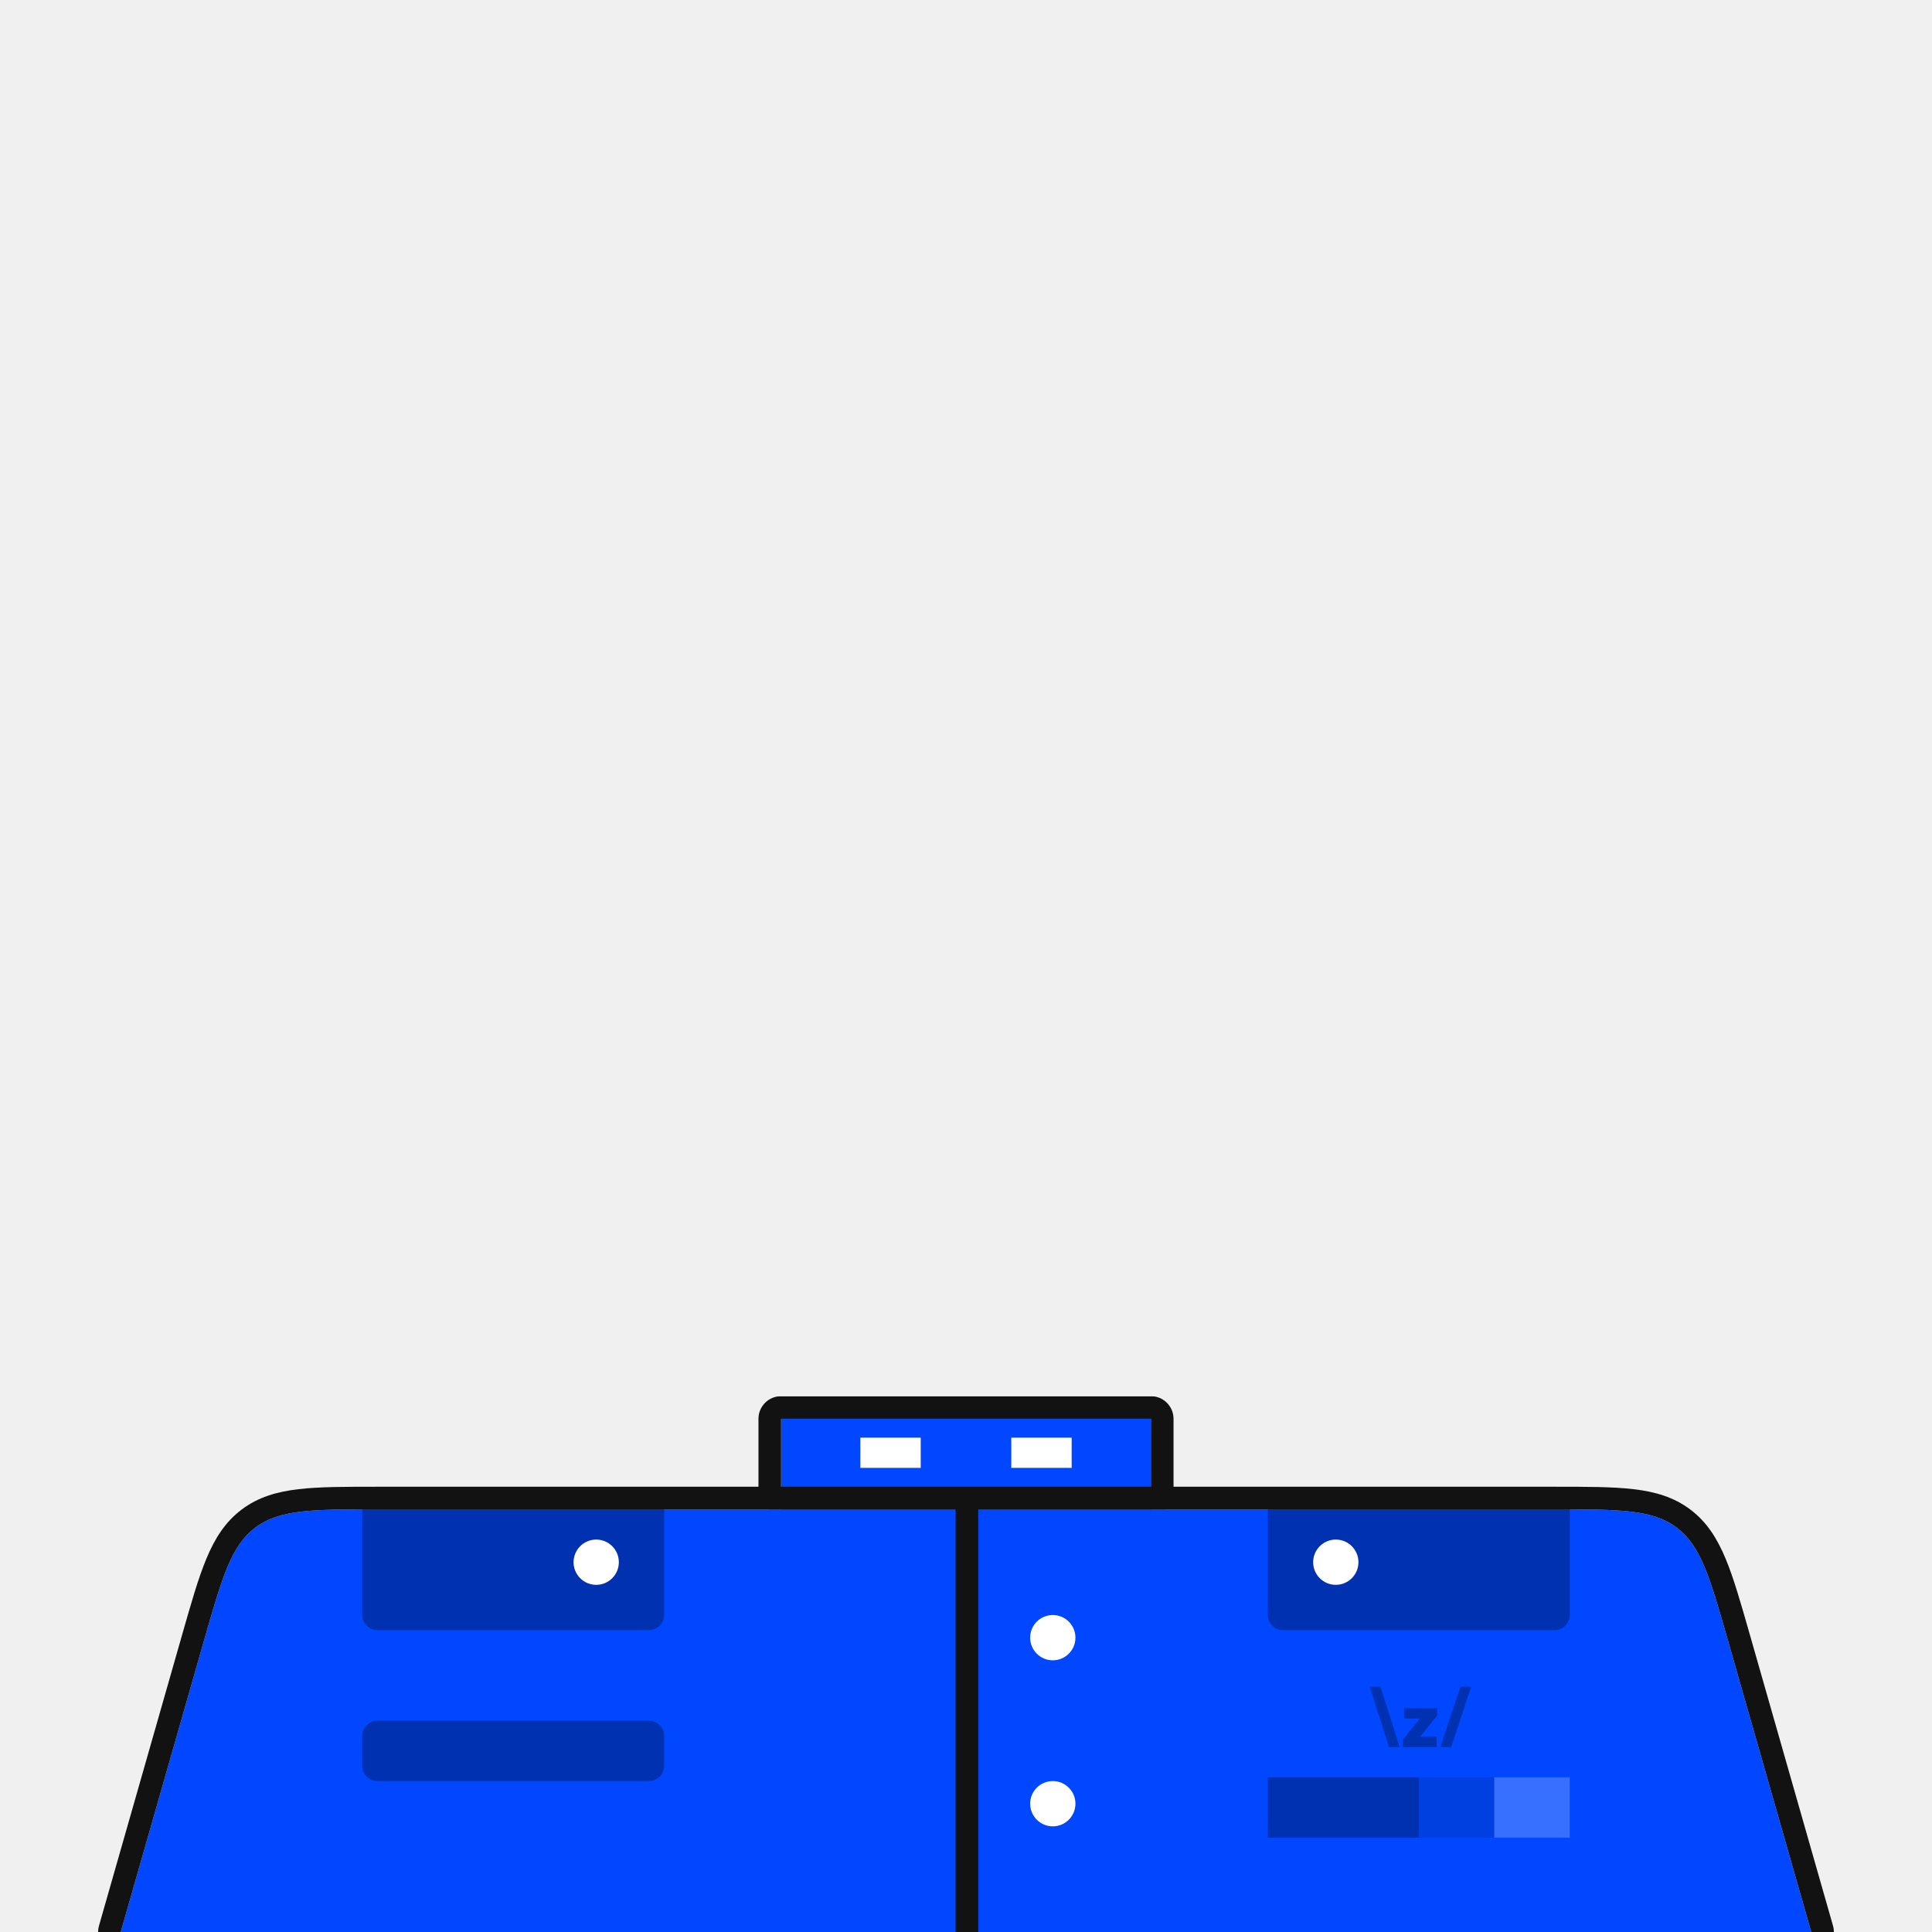
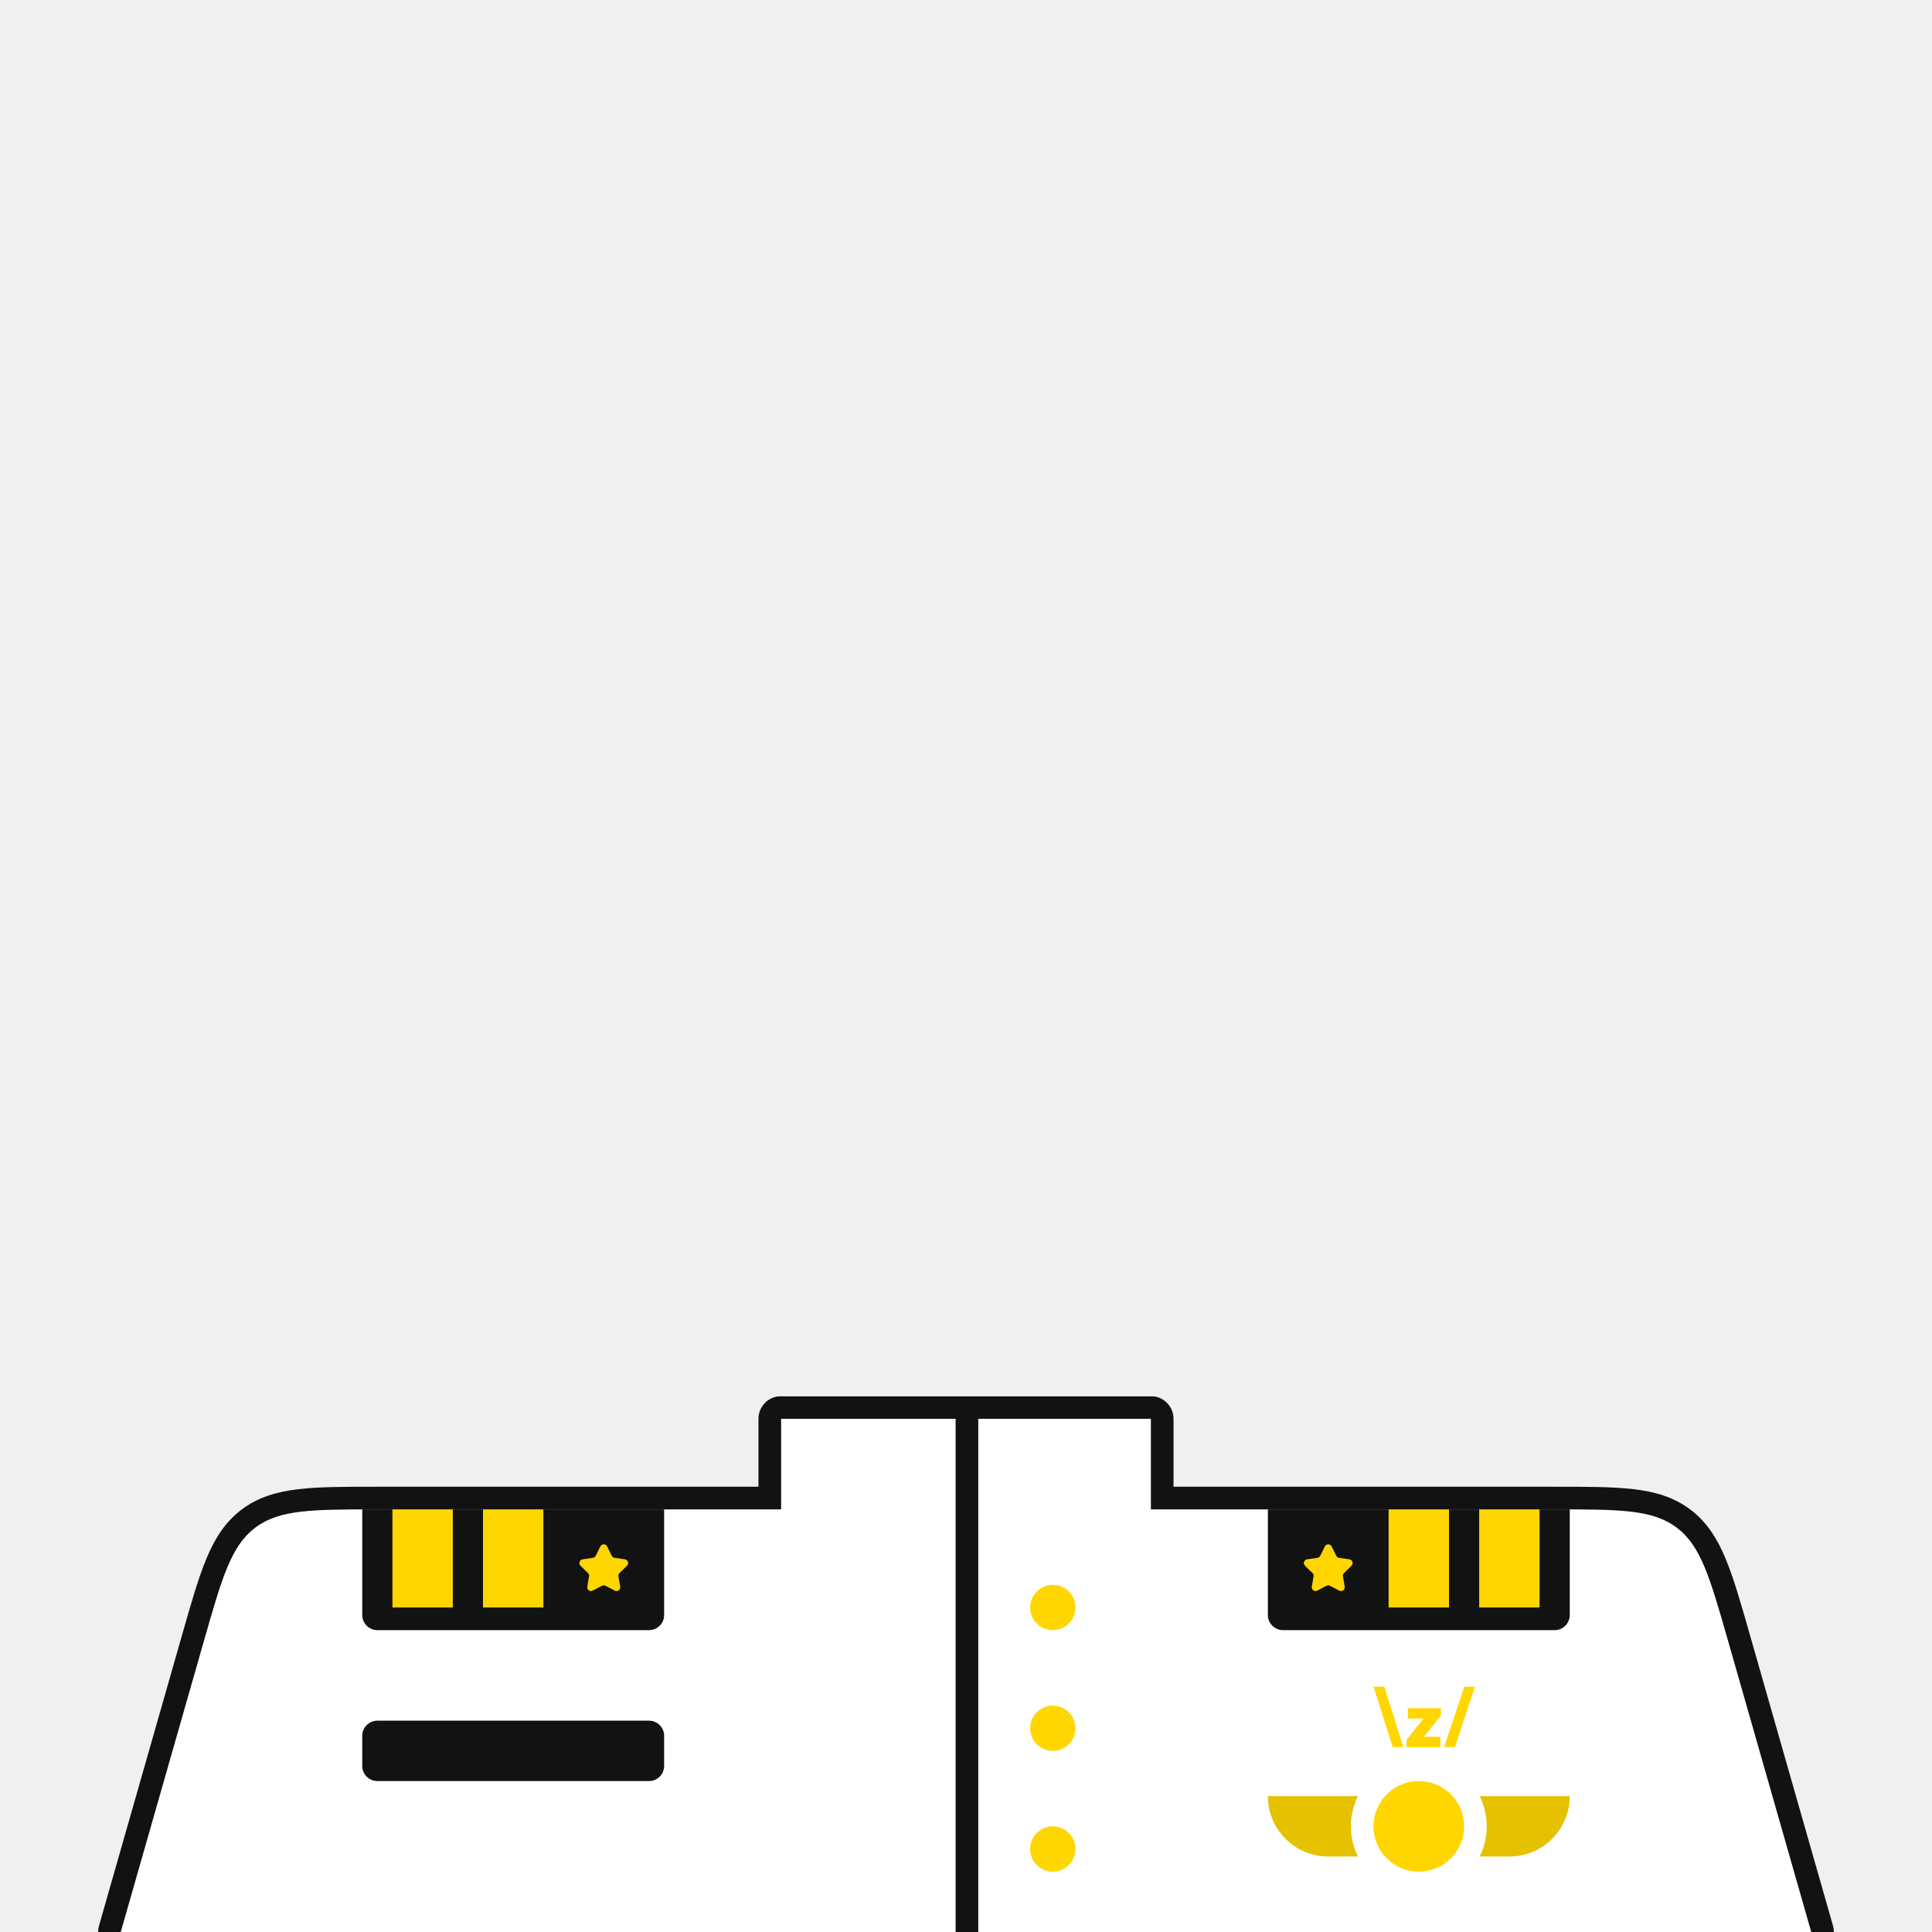
<svg xmlns="http://www.w3.org/2000/svg" width="512" height="512" viewBox="0 0 512 512" fill="none">
-   <g clip-path="url(#clip0_1672_4276)">
-     <mask id="path-1-outside-1_1672_4276" maskUnits="userSpaceOnUse" x="26" y="370" width="460" height="148" fill="black">
+   <g clip-path="url(#clip0_1672_4267)">
+     <mask id="path-1-outside-1_1672_4267" maskUnits="userSpaceOnUse" x="26" y="370" width="460" height="148" fill="black">
      <rect fill="white" x="26" y="370" width="460" height="148" />
      <path fill-rule="evenodd" clip-rule="evenodd" d="M305 376H207V400H100.206C82.78 400 74.067 400 67.65 404.84C61.234 409.679 58.841 418.057 54.053 434.813L32 512H480L457.947 434.813C453.159 418.057 450.766 409.679 444.349 404.84C437.933 400 429.22 400 411.794 400H305V376Z" />
    </mask>
-     <path fill-rule="evenodd" clip-rule="evenodd" d="M305 376H207V400H100.206C82.78 400 74.067 400 67.65 404.84C61.234 409.679 58.841 418.057 54.053 434.813L32 512H480L457.947 434.813C453.159 418.057 450.766 409.679 444.349 404.84C437.933 400 429.22 400 411.794 400H305V376Z" fill="#0047FF" />
-     <path d="M207 376V370C203.686 370 201 372.686 201 376H207ZM305 376H311C311 372.686 308.314 370 305 370V376ZM207 400V406C210.314 406 213 403.314 213 400H207ZM67.65 404.84L71.264 409.63L71.264 409.63L67.65 404.84ZM54.053 434.813L48.284 433.165L54.053 434.813ZM32 512L26.231 510.352C25.714 512.162 26.076 514.11 27.21 515.613C28.344 517.116 30.117 518 32 518V512ZM480 512V518C481.883 518 483.656 517.116 484.79 515.613C485.924 514.11 486.286 512.162 485.769 510.352L480 512ZM457.947 434.813L452.178 436.462V436.462L457.947 434.813ZM305 400H299C299 403.314 301.686 406 305 406V400ZM207 382H305V370H207V382ZM213 400V376H201V400H213ZM100.206 406H207V394H100.206V406ZM71.264 409.63C73.309 408.087 75.927 407.1 80.498 406.564C85.227 406.01 91.35 406 100.206 406V394C91.636 394 84.689 393.99 79.101 394.646C73.355 395.32 68.408 396.753 64.037 400.05L71.264 409.63ZM59.822 436.462C62.255 427.946 63.947 422.061 65.779 417.667C67.55 413.419 69.218 411.173 71.264 409.63L64.037 400.05C59.667 403.346 56.93 407.709 54.703 413.049C52.538 418.242 50.639 424.924 48.284 433.165L59.822 436.462ZM37.769 513.648L59.822 436.462L48.284 433.165L26.231 510.352L37.769 513.648ZM480 506H32V518H480V506ZM452.178 436.462L474.231 513.648L485.769 510.352L463.716 433.165L452.178 436.462ZM440.736 409.63C442.782 411.173 444.45 413.419 446.221 417.667C448.053 422.061 449.745 427.946 452.178 436.462L463.716 433.165C461.361 424.924 459.462 418.242 457.297 413.049C455.07 407.709 452.333 403.346 447.963 400.05L440.736 409.63ZM411.794 406C420.65 406 426.773 406.01 431.502 406.564C436.073 407.1 438.691 408.087 440.736 409.63L447.963 400.05C443.592 396.753 438.645 395.32 432.899 394.646C427.311 393.99 420.364 394 411.794 394V406ZM305 406H411.794V394H305V406ZM299 376V400H311V376H299Z" fill="#121212" mask="url(#path-1-outside-1_1672_4276)" />
-     <rect x="336" y="471" width="40" height="16" fill="#0031B1" />
-     <rect x="376" y="471" width="20" height="16" fill="#003FE0" />
-     <rect x="396" y="471" width="20" height="16" fill="#376FFF" />
-     <path d="M204 397H256.25M308.5 397H256.25M256.25 397V519" stroke="#121212" stroke-width="6" stroke-linecap="round" stroke-linejoin="round" />
-     <path d="M363 447L368.086 463H370.905L365.861 447H363ZM387.052 447L381.712 463H384.573L389.871 447H387.053H387.052ZM372.102 455.434H376.235L371.742 461.093V463H380.727V460.266H376.345L380.876 454.608V452.701H372.102V455.434Z" fill="#0031B1" />
-     <path d="M96 400H176V428C176 430.209 174.209 432 172 432H100C97.791 432 96 430.209 96 428V400Z" fill="#0031B1" />
-     <rect x="96" y="456" width="80" height="16" rx="4" fill="#0031B1" />
-     <path d="M336 400H416V428C416 430.209 414.209 432 412 432H340C337.791 432 336 430.209 336 428V400Z" fill="#0031B1" />
-     <circle cx="354" cy="414" r="6" fill="white" />
-     <circle cx="158" cy="414" r="6" fill="white" />
-     <circle cx="279" cy="434" r="6" fill="white" />
-     <circle cx="279" cy="478" r="6" fill="white" />
-     <rect x="228" y="381" width="16" height="8" fill="white" />
-     <rect x="268" y="381" width="16" height="8" fill="white" />
+     <path fill-rule="evenodd" clip-rule="evenodd" d="M305 376H207V400H100.206C82.78 400 74.067 400 67.65 404.84C61.234 409.679 58.841 418.057 54.053 434.813L32 512H480L457.947 434.813C453.159 418.057 450.766 409.679 444.349 404.84C437.933 400 429.22 400 411.794 400H305V376Z" fill="white" />
+     <path d="M207 376V370C203.686 370 201 372.686 201 376H207ZM305 376H311C311 372.686 308.314 370 305 370V376ZM207 400V406C210.314 406 213 403.314 213 400H207ZM67.65 404.84L71.264 409.63L71.264 409.63L67.65 404.84ZM54.053 434.813L48.284 433.165L54.053 434.813ZM32 512L26.231 510.352C25.714 512.162 26.076 514.11 27.21 515.613C28.344 517.116 30.117 518 32 518V512ZM480 512V518C481.883 518 483.656 517.116 484.79 515.613C485.924 514.11 486.286 512.162 485.769 510.352L480 512ZM457.947 434.813L452.178 436.462V436.462L457.947 434.813ZM305 400H299C299 403.314 301.686 406 305 406V400ZM207 382H305V370H207V382ZM213 400V376H201V400H213ZM100.206 406H207V394H100.206V406ZM71.264 409.63C73.309 408.087 75.927 407.1 80.498 406.564C85.227 406.01 91.35 406 100.206 406V394C91.636 394 84.689 393.99 79.101 394.646C73.355 395.32 68.408 396.753 64.037 400.05L71.264 409.63ZM59.822 436.462C62.255 427.946 63.947 422.061 65.779 417.667C67.55 413.419 69.218 411.173 71.264 409.63L64.037 400.05C59.667 403.346 56.93 407.709 54.703 413.049C52.538 418.242 50.639 424.924 48.284 433.165L59.822 436.462ZM37.769 513.648L59.822 436.462L48.284 433.165L26.231 510.352L37.769 513.648ZM480 506H32V518H480V506ZM452.178 436.462L474.231 513.648L485.769 510.352L463.716 433.165L452.178 436.462ZM440.736 409.63C442.782 411.173 444.45 413.419 446.221 417.667C448.053 422.061 449.745 427.946 452.178 436.462L463.716 433.165C461.361 424.924 459.462 418.242 457.297 413.049C455.07 407.709 452.333 403.346 447.963 400.05L440.736 409.63ZM411.794 406C420.65 406 426.773 406.01 431.502 406.564C436.073 407.1 438.691 408.087 440.736 409.63L447.963 400.05C443.592 396.753 438.645 395.32 432.899 394.646C427.311 393.99 420.364 394 411.794 394V406ZM305 406H411.794V394H305V406ZM299 376V400H311V376H299Z" fill="#121212" mask="url(#path-1-outside-1_1672_4267)" />
+     <path d="M364 447L369.086 463H371.905L366.861 447H364ZM388.052 447L382.712 463H385.573L390.871 447H388.053H388.052ZM373.102 455.434H377.235L372.742 461.093V463H381.727V460.266H377.345L381.876 454.608V452.701H373.102V455.434Z" fill="#FFD600" />
+     <path d="M96 400H176V428C176 430.209 174.209 432 172 432H100C97.791 432 96 430.209 96 428V400Z" fill="#121212" />
+     <rect x="128" y="400" width="16" height="26" fill="#FFD600" />
+     <rect x="104" y="400" width="16" height="26" fill="#FFD600" />
+     <rect x="96" y="456" width="80" height="16" rx="4" fill="#121212" />
+     <path d="M336 400H416V428C416 430.209 414.209 432 412 432H340C337.791 432 336 430.209 336 428V400Z" fill="#121212" />
+     <path d="M351.103 409.817C351.47 409.074 352.53 409.074 352.897 409.817L354.118 412.292C354.264 412.588 354.546 412.792 354.871 412.84L357.603 413.236C358.424 413.356 358.751 414.364 358.158 414.942L356.181 416.869C355.945 417.099 355.837 417.43 355.893 417.754L356.36 420.475C356.5 421.292 355.642 421.915 354.909 421.529L352.465 420.245C352.174 420.091 351.826 420.091 351.535 420.245L349.091 421.529C348.358 421.915 347.5 421.292 347.64 420.475L348.107 417.754C348.163 417.43 348.055 417.099 347.819 416.869L345.842 414.942C345.249 414.364 345.576 413.356 346.397 413.236L349.129 412.84C349.454 412.792 349.736 412.588 349.882 412.292L351.103 409.817Z" fill="#FFD600" />
+     <path d="M159.103 409.817C159.47 409.074 160.53 409.074 160.897 409.817L162.118 412.292C162.264 412.588 162.546 412.792 162.871 412.84L165.603 413.236C166.424 413.356 166.751 414.364 166.158 414.942L164.181 416.869C163.945 417.099 163.837 417.43 163.893 417.754L164.36 420.475C164.5 421.292 163.642 421.915 162.909 421.529L160.465 420.245C160.174 420.091 159.826 420.091 159.535 420.245L157.091 421.529C156.358 421.915 155.5 421.292 155.64 420.475L156.107 417.754C156.163 417.43 156.055 417.099 155.819 416.869L153.842 414.942C153.249 414.364 153.576 413.356 154.397 413.236L157.129 412.84C157.454 412.792 157.736 412.588 157.882 412.292L159.103 409.817Z" fill="#FFD600" />
+     <path d="M336 473H333V476C333 486.493 341.507 495 352 495H376H379V492V476V473H376H336Z" fill="#E5C100" stroke="white" stroke-width="6" />
+     <path d="M416 473H419V476C419 486.493 410.493 495 400 495H376H373V492V476V473H376H416Z" fill="#E5C100" stroke="white" stroke-width="6" />
+     <circle cx="376" cy="484" r="15" fill="#FFD600" stroke="white" stroke-width="6" />
+     <circle cx="279" cy="426" r="6" fill="#FFD600" />
+     <circle cx="279" cy="458" r="6" fill="#FFD600" />
+     <circle cx="279" cy="490" r="6" fill="#FFD600" />
+     <path d="M256.25 374V519" stroke="#121212" stroke-width="6" stroke-linecap="round" stroke-linejoin="round" />
+     <rect x="392" y="400" width="16" height="26" fill="#FFD600" />
+     <rect x="368" y="400" width="16" height="26" fill="#FFD600" />
  </g>
  <defs>
-     <clipPath id="clip0_1672_4276">
+     <clipPath id="clip0_1672_4267">
      <rect width="512" height="512" fill="white" />
    </clipPath>
  </defs>
</svg>
